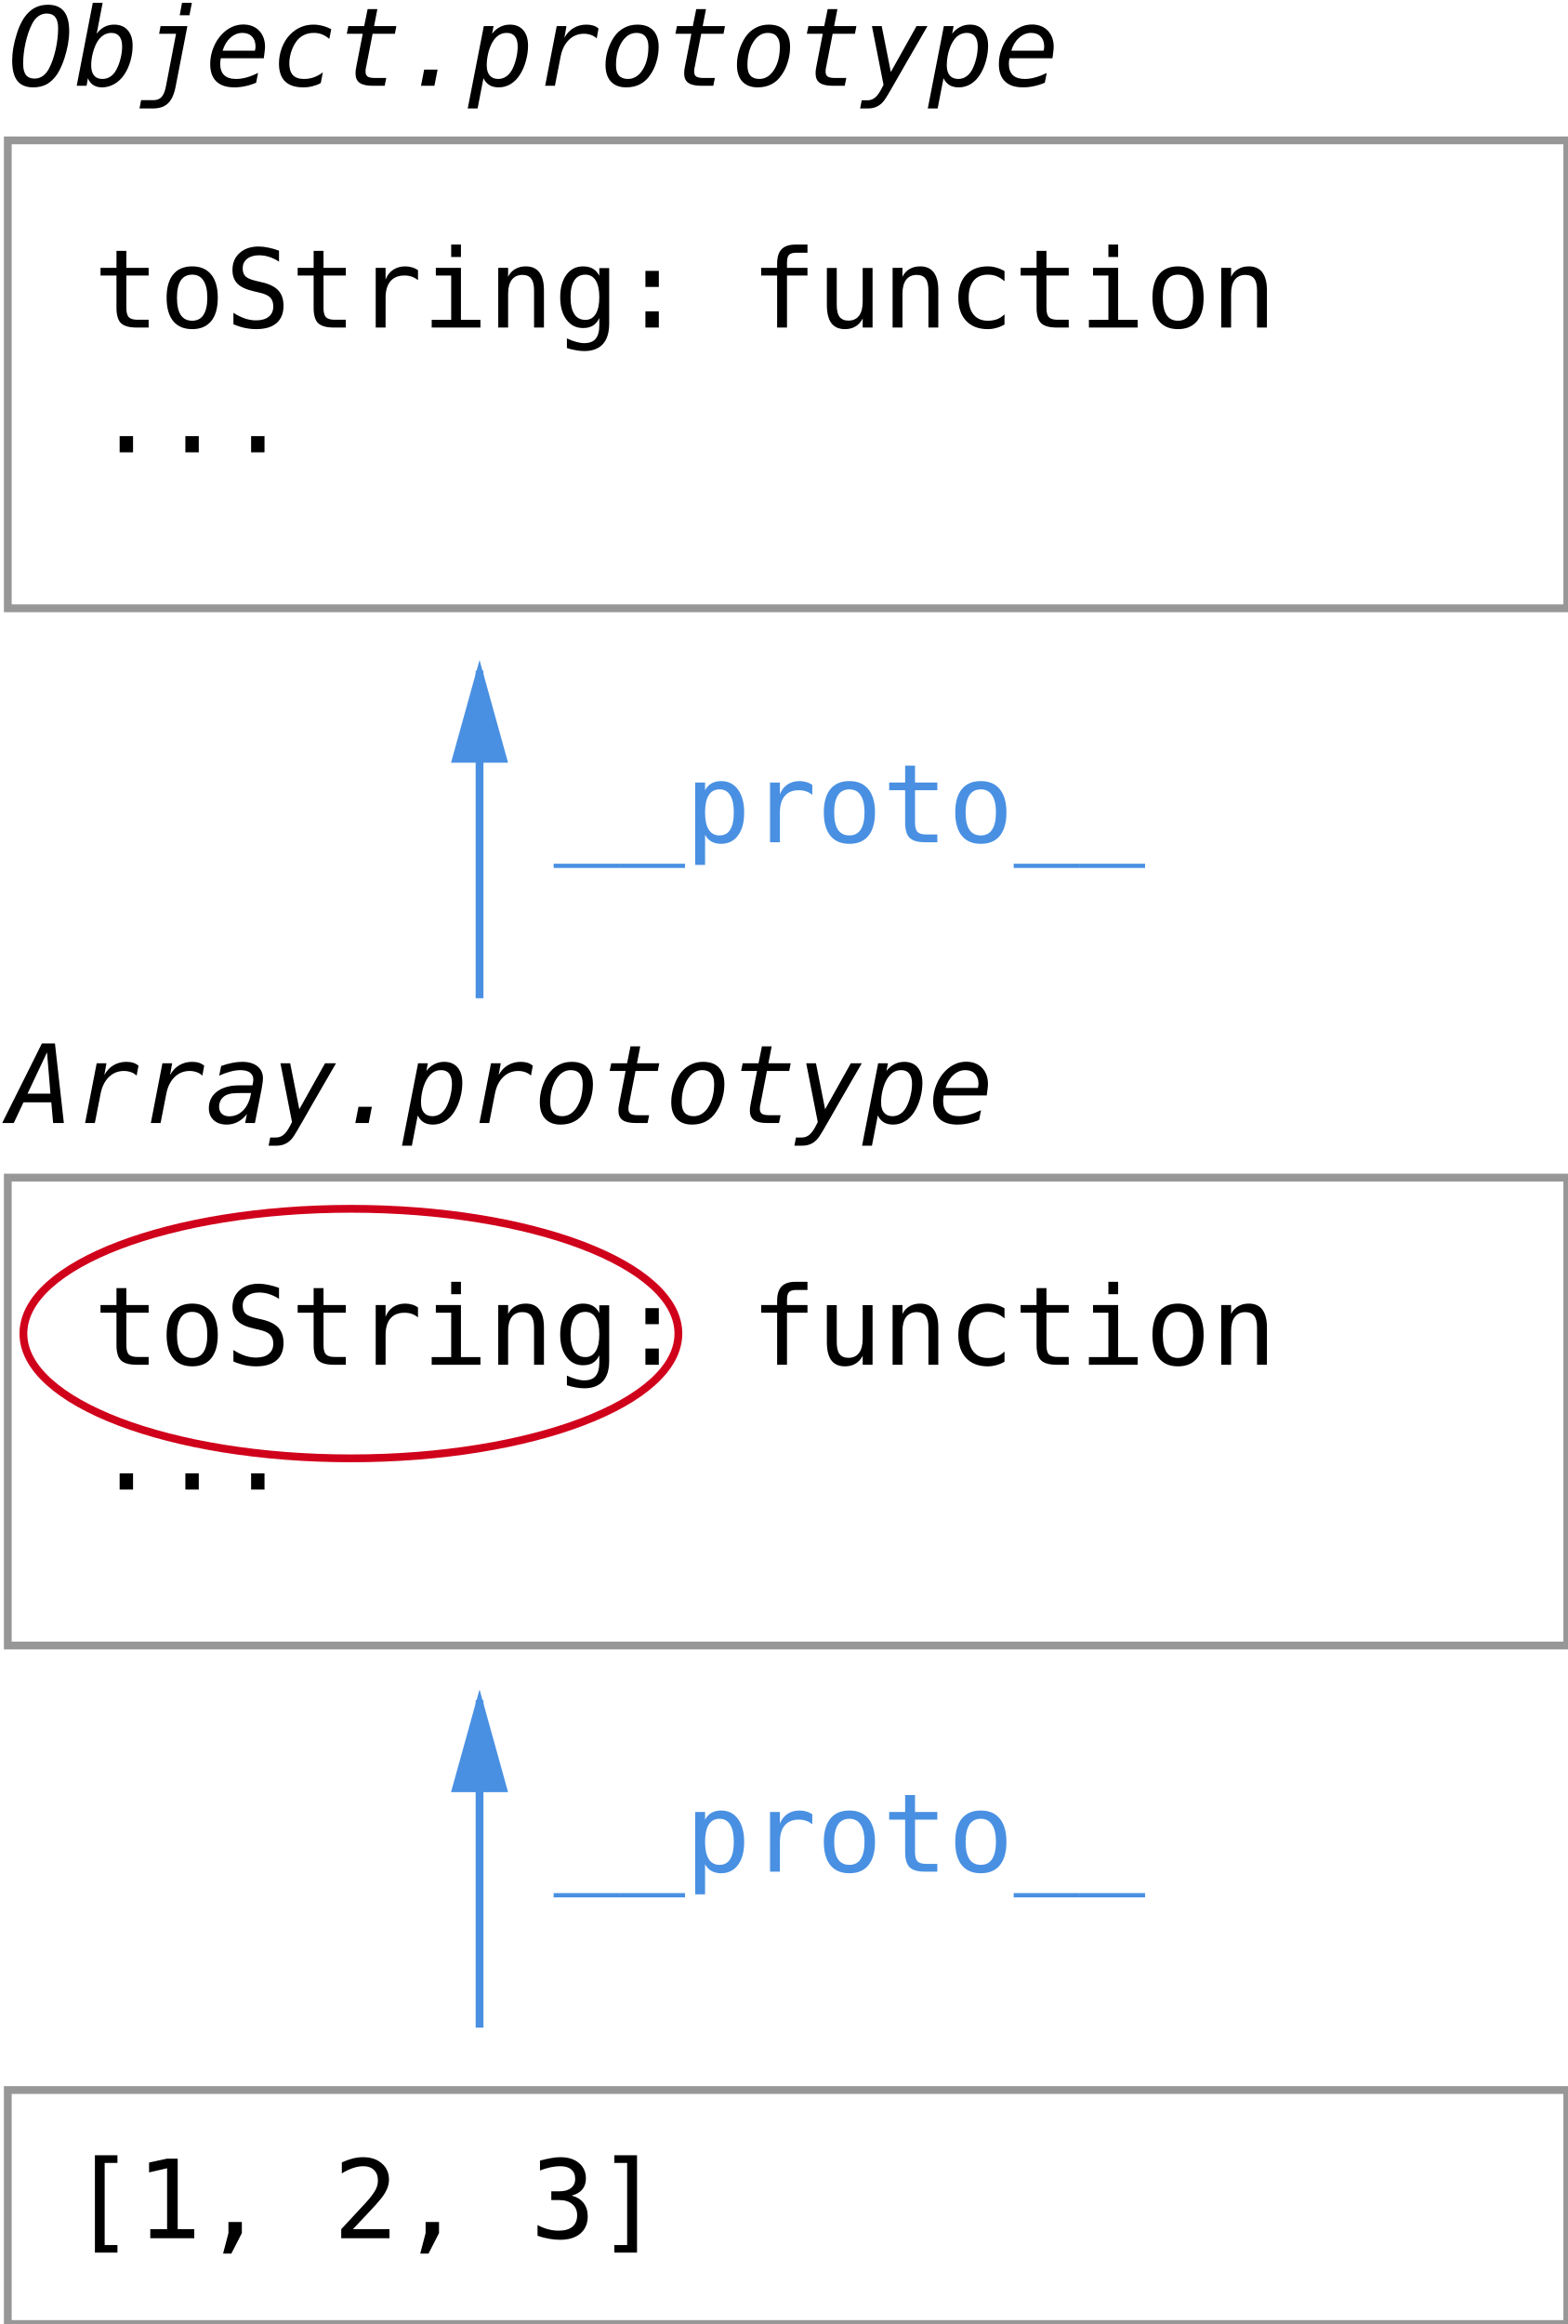
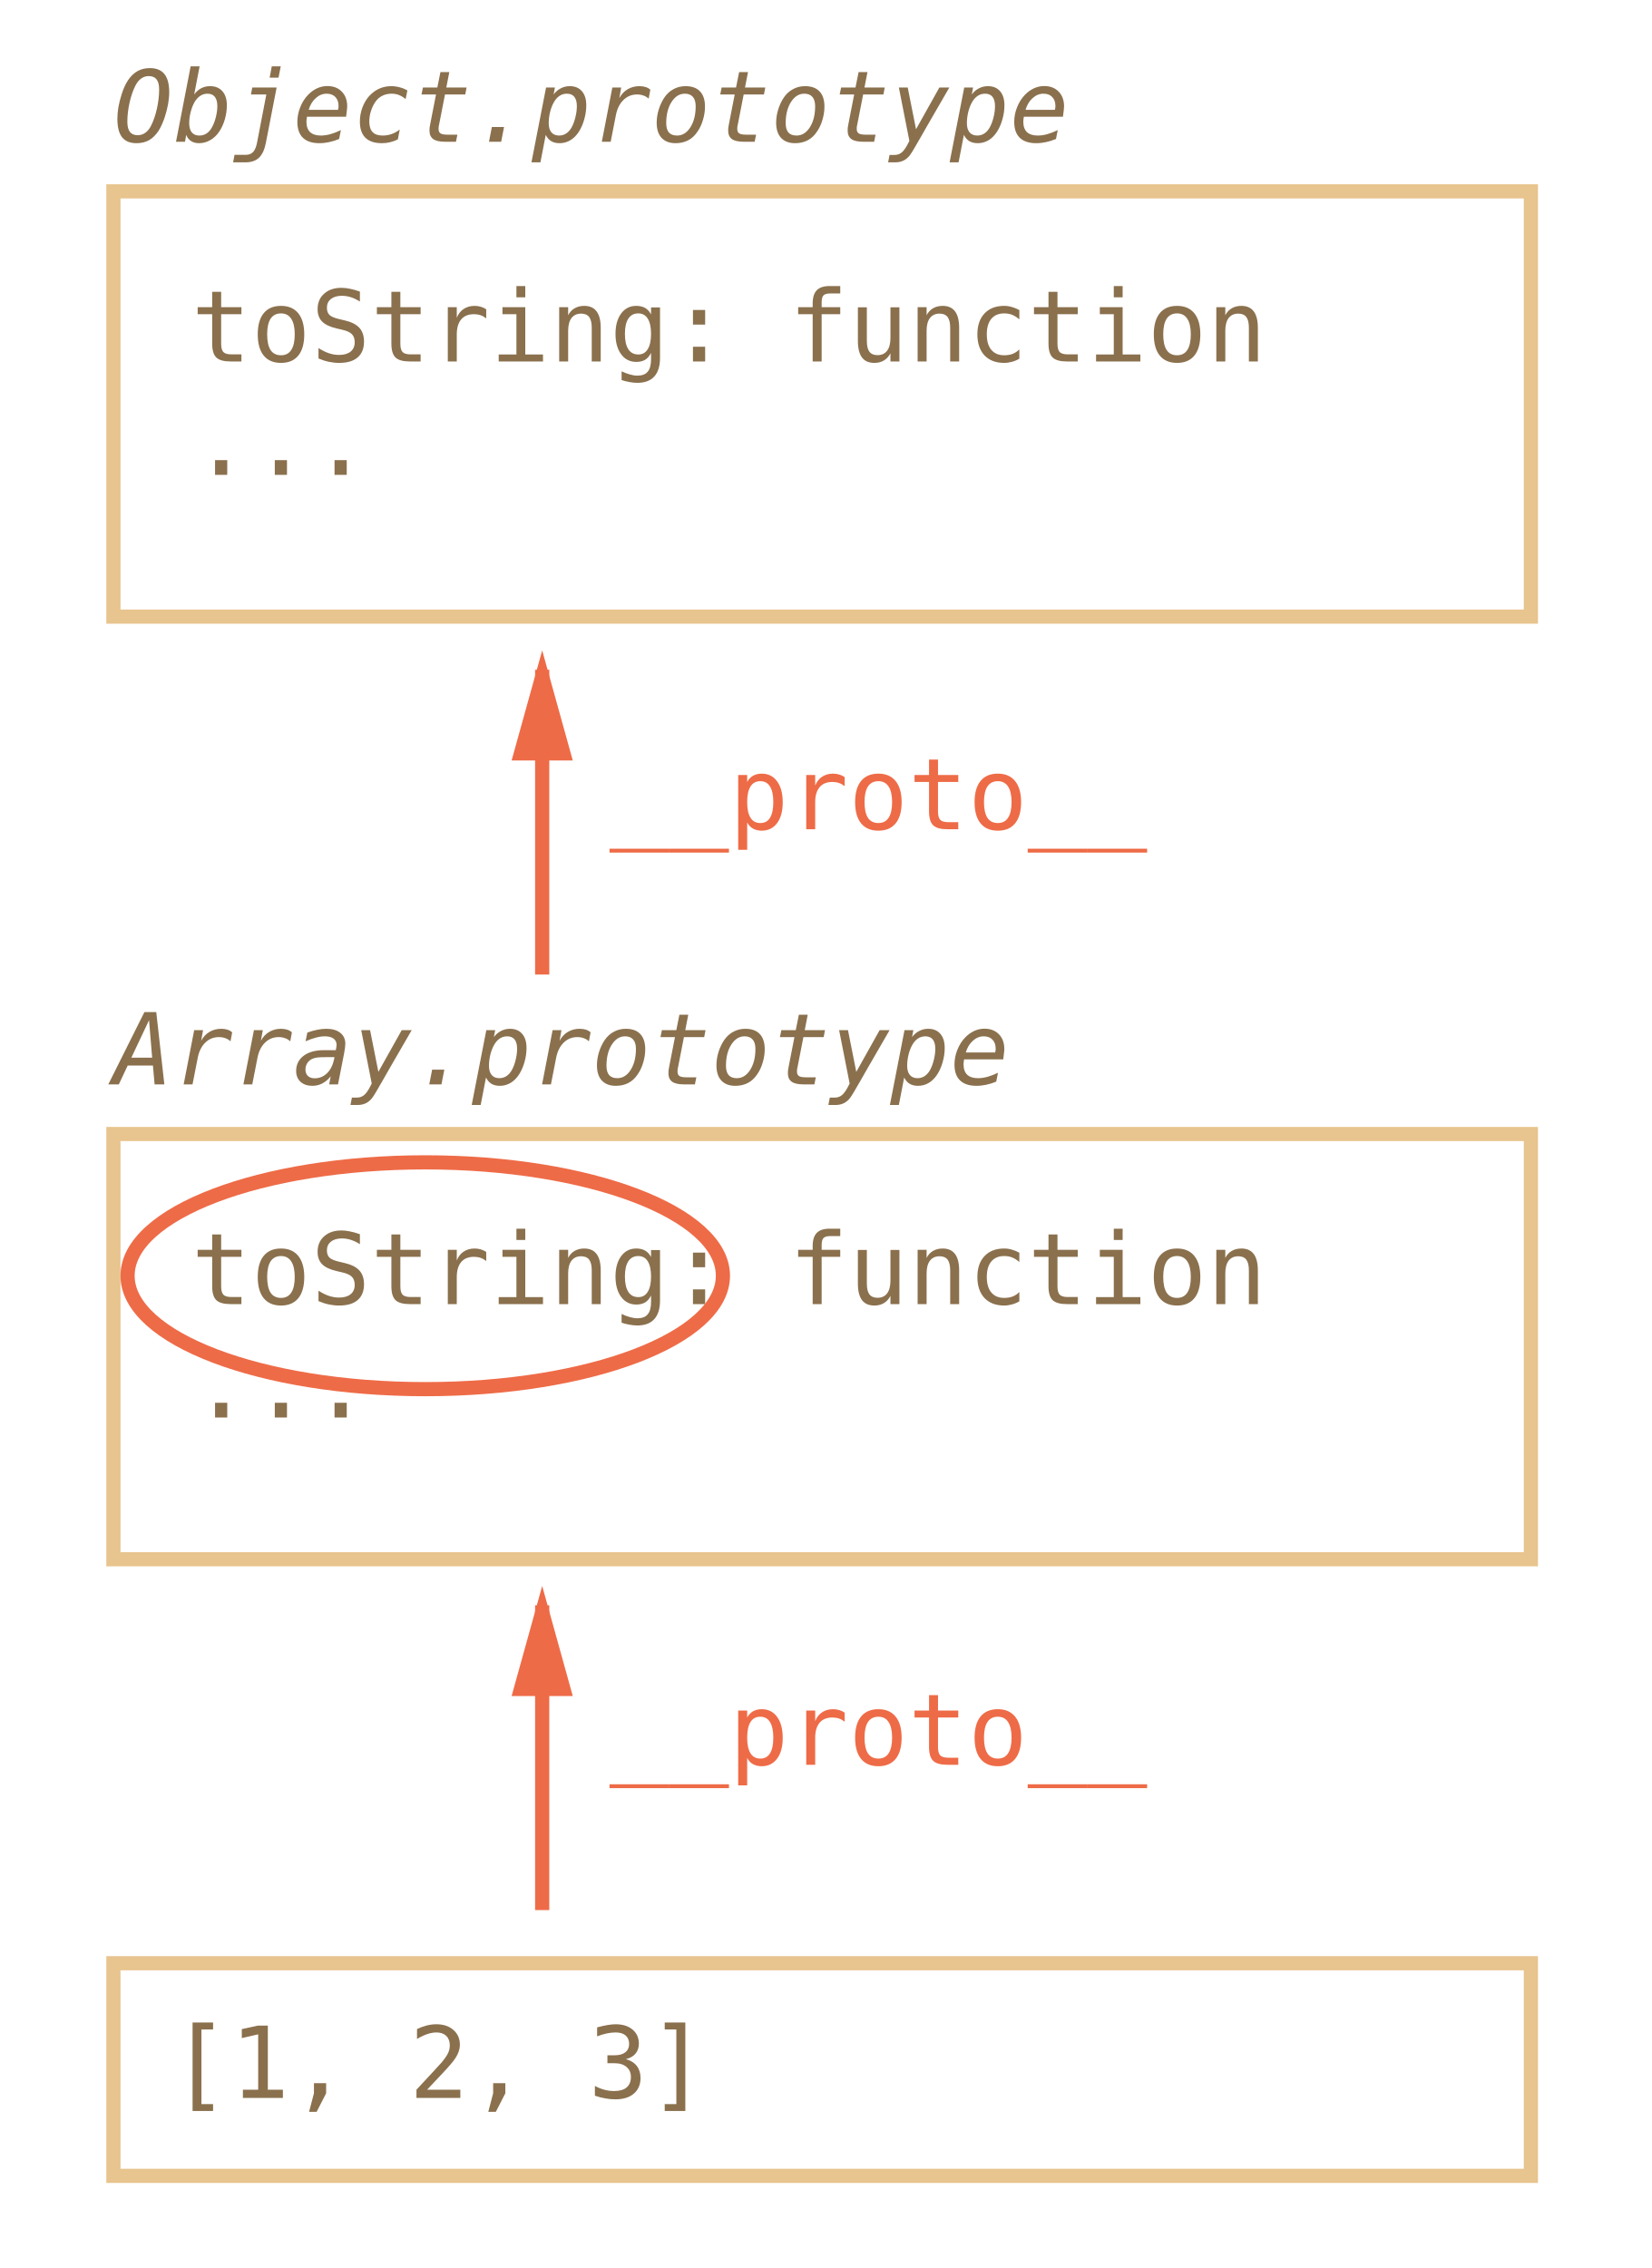
- <svg xmlns="http://www.w3.org/2000/svg" width="201px" height="298px" viewBox="0 0 201 298" version="1.1">
+ <svg xmlns="http://www.w3.org/2000/svg" width="233px" height="320px" viewBox="0 0 233 320" version="1.1">
  <defs />
-   <g id="native-prototypes-array-tostring" stroke="none" stroke-width="1" fill="none" fill-rule="evenodd">
-     <g transform="translate(1, 1)">
-       <g id="Rectangle-1-+-eats:-true-+-animal" transform="translate(0, 133)">
-         <rect id="Rectangle-1" stroke="#979797" x="0" y="17" width="200" height="60" />
-         <text id="toString:-function" font-family="Consolas" font-size="14" font-weight="normal" fill="#000000">
-           <tspan x="11" y="41">toString: function</tspan>
-           <tspan x="11" y="57">...</tspan>
-         </text>
-         <text id="Array.prototype" font-family="Consolas" font-size="14" font-style="italic" font-weight="normal" fill="#000000">
-           <tspan x="0" y="10">Array.prototype</tspan>
-         </text>
-       </g>
-       <g id="Rectangle-1-+-eats:-true-+-animal-3">
-         <rect id="Rectangle-1" stroke="#979797" x="0" y="17" width="200" height="60" />
-         <text id="toString:-function" font-family="Consolas" font-size="14" font-weight="normal" fill="#000000">
-           <tspan x="11" y="41">toString: function</tspan>
-           <tspan x="11" y="57">...</tspan>
-         </text>
-         <text id="Object.prototype" font-family="Consolas" font-size="14" font-style="italic" font-weight="normal" fill="#000000">
-           <tspan x="0" y="10">Object.prototype</tspan>
-         </text>
-       </g>
-       <g id="Rectangle-1-+-eats:-true-+-animal-2" transform="translate(0, 267)" stroke="#979797">
-         <rect id="Rectangle-1" x="0" y="0" width="200" height="30" />
-       </g>
-       <path d="M60.5,258.5 L60.5,217.5" id="Line" stroke="#4990E2" stroke-linecap="square" fill="#4990E2" />
-       <path id="Line-decoration-1" d="M60.5,217.5 C59.45,221.28 58.55,224.52 57.5,228.3 C59.6,228.3 61.4,228.3 63.5,228.3 C62.45,224.52 61.55,221.28 60.5,217.5 C60.5,217.5 60.5,217.5 60.5,217.5 Z" stroke="#4990E2" stroke-linecap="square" fill="#4990E2" />
-       <text id="__proto__" font-family="Consolas" font-size="14" font-weight="normal" fill="#4990E2">
-         <tspan x="70" y="239">__proto__</tspan>
+   <g id="combined" stroke="none" stroke-width="1" fill="none" fill-rule="evenodd">
+     <g id="native-prototypes-array-tostring">
+       <rect id="Rectangle-1" stroke="#E8C48E" stroke-width="2" x="16" y="160" width="200" height="60" />
+       <text id="toString:-function" font-family="Consolas" font-size="14" font-weight="normal" fill="#8A704D">
+         <tspan x="27" y="184">toString: function</tspan>
+         <tspan x="27" y="200">...</tspan>
      </text>
-       <path d="M60.5,126.5 L60.5,85.5" id="Line-2" stroke="#4990E2" stroke-linecap="square" fill="#4990E2" />
-       <path id="Line-2-decoration-1" d="M60.5,85.5 C59.45,89.28 58.55,92.52 57.5,96.3 C59.6,96.3 61.4,96.3 63.5,96.3 C62.45,92.52 61.55,89.28 60.5,85.5 C60.5,85.5 60.5,85.5 60.5,85.5 Z" stroke="#4990E2" stroke-linecap="square" fill="#4990E2" />
-       <text id="__proto__-2" font-family="Consolas" font-size="14" font-weight="normal" fill="#4990E2">
-         <tspan x="70" y="107">__proto__</tspan>
+       <text id="Array.prototype" font-family="Consolas" font-size="14" font-style="italic" font-weight="normal" fill="#8A704D">
+         <tspan x="16" y="153">Array.prototype</tspan>
      </text>
-       <ellipse id="Oval-1" stroke="#D0011B" cx="44" cy="170" rx="42" ry="16" />
-       <text id="[1,-2,-3]" font-family="Consolas" font-size="14" font-weight="normal" fill="#000000">
-         <tspan x="8" y="286">[1, 2, 3]</tspan>
+       <rect id="Rectangle-1" stroke="#E8C48E" stroke-width="2" x="16" y="27" width="200" height="60" />
+       <text id="toString:-function" font-family="Consolas" font-size="14" font-weight="normal" fill="#8A704D">
+         <tspan x="27" y="51">toString: function</tspan>
+         <tspan x="27" y="67">...</tspan>
+       </text>
+       <text id="Object.prototype" font-family="Consolas" font-size="14" font-style="italic" font-weight="normal" fill="#8A704D">
+         <tspan x="16" y="20">Object.prototype</tspan>
+       </text>
+       <rect id="Rectangle-1" stroke="#E8C48E" stroke-width="2" x="16" y="277" width="200" height="30" />
+       <path d="M76.5,268.5 L76.5,227.5" id="Line" stroke="#EE6B47" stroke-width="2" stroke-linecap="square" fill="#EE6B47" />
+       <path id="Line-decoration-1" d="M76.5,227.5 C75.45,231.28 74.55,234.52 73.5,238.3 C75.6,238.3 77.4,238.3 79.5,238.3 C78.45,234.52 77.55,231.28 76.5,227.5 C76.5,227.5 76.5,227.5 76.5,227.5 Z" stroke="#EE6B47" stroke-width="2" stroke-linecap="square" fill="#EE6B47" />
+       <text id="__proto__" font-family="Consolas" font-size="14" font-weight="normal" fill="#EE6B47">
+         <tspan x="86" y="249">__proto__</tspan>
+       </text>
+       <path d="M76.5,136.5 L76.5,95.5" id="Line-2" stroke="#EE6B47" stroke-width="2" stroke-linecap="square" fill="#EE6B47" />
+       <path id="Line-2-decoration-1" d="M76.5,95.5 C75.45,99.28 74.55,102.52 73.5,106.3 C75.6,106.3 77.4,106.3 79.5,106.3 C78.45,102.52 77.55,99.28 76.5,95.5 C76.5,95.5 76.5,95.5 76.5,95.5 Z" stroke="#EE6B47" stroke-width="2" stroke-linecap="square" fill="#EE6B47" />
+       <text id="__proto__-2" font-family="Consolas" font-size="14" font-weight="normal" fill="#EE6B47">
+         <tspan x="86" y="117">__proto__</tspan>
+       </text>
+       <ellipse id="Oval-1" stroke="#EE6B47" stroke-width="2" cx="60" cy="180" rx="42" ry="16" />
+       <text id="[1,-2,-3]" font-family="Consolas" font-size="14" font-weight="normal" fill="#8A704D">
+         <tspan x="24" y="296">[1, 2, 3]</tspan>
      </text>
    </g>
  </g>
</svg>
